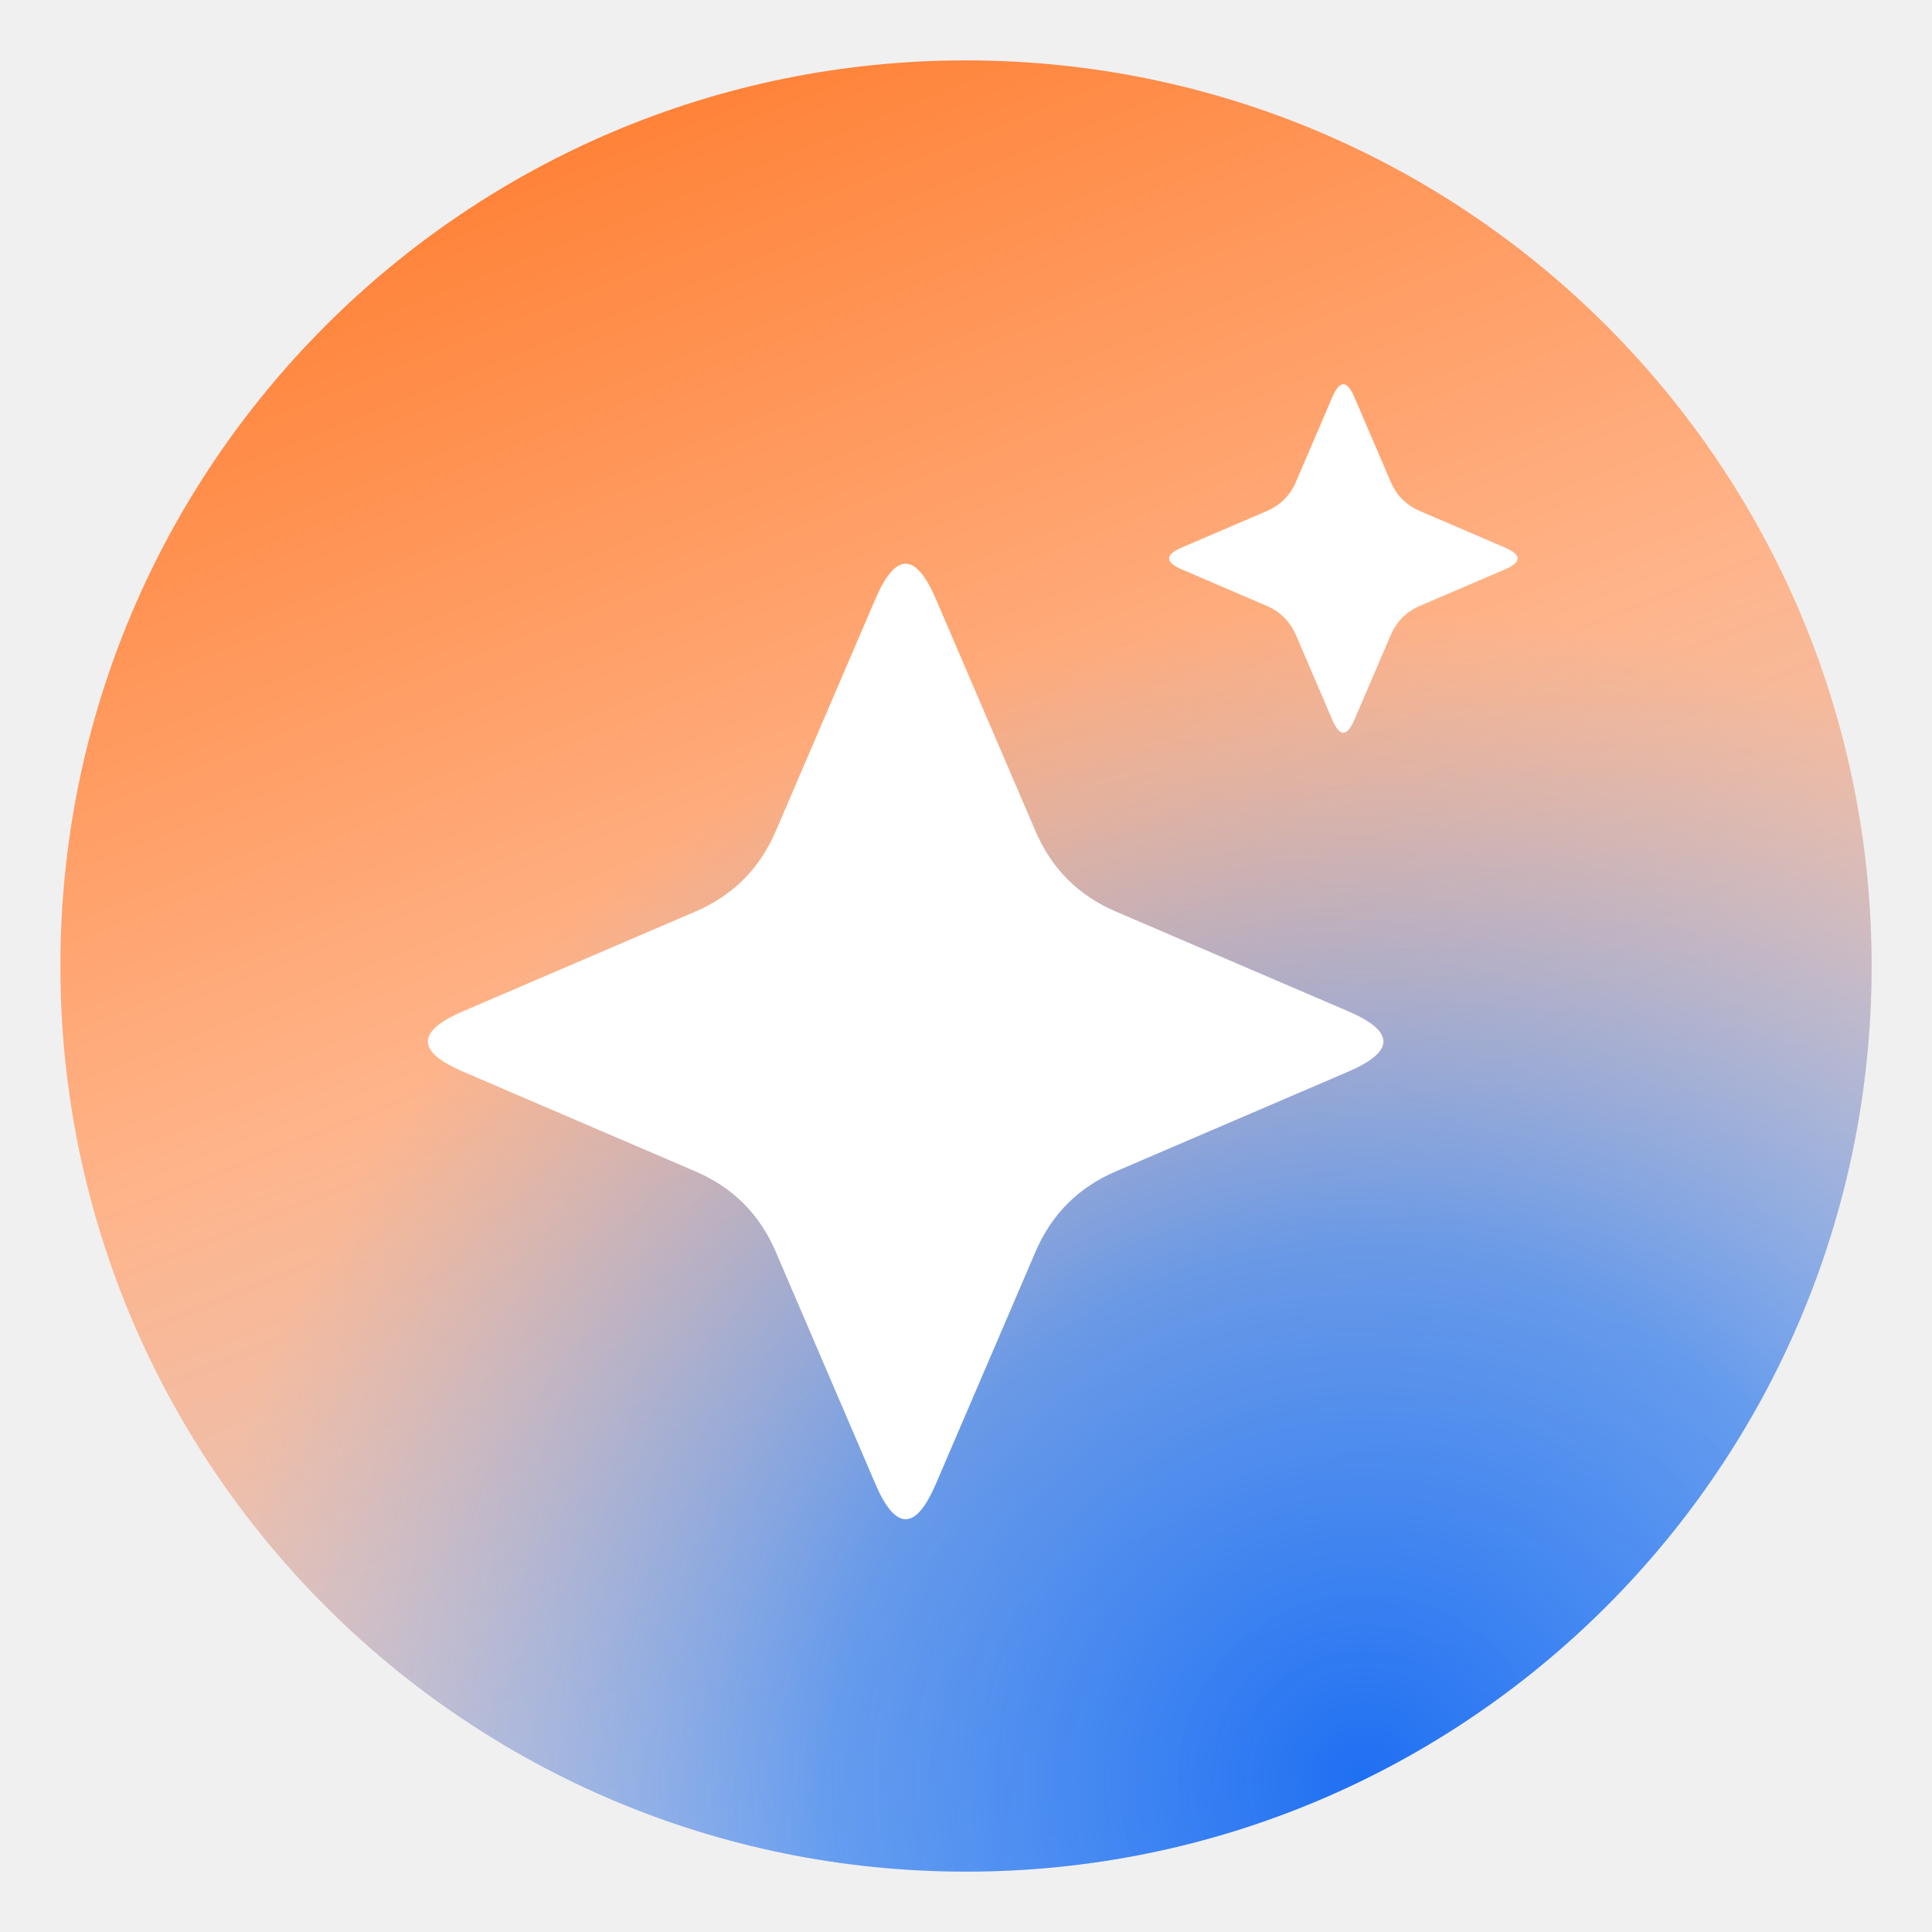
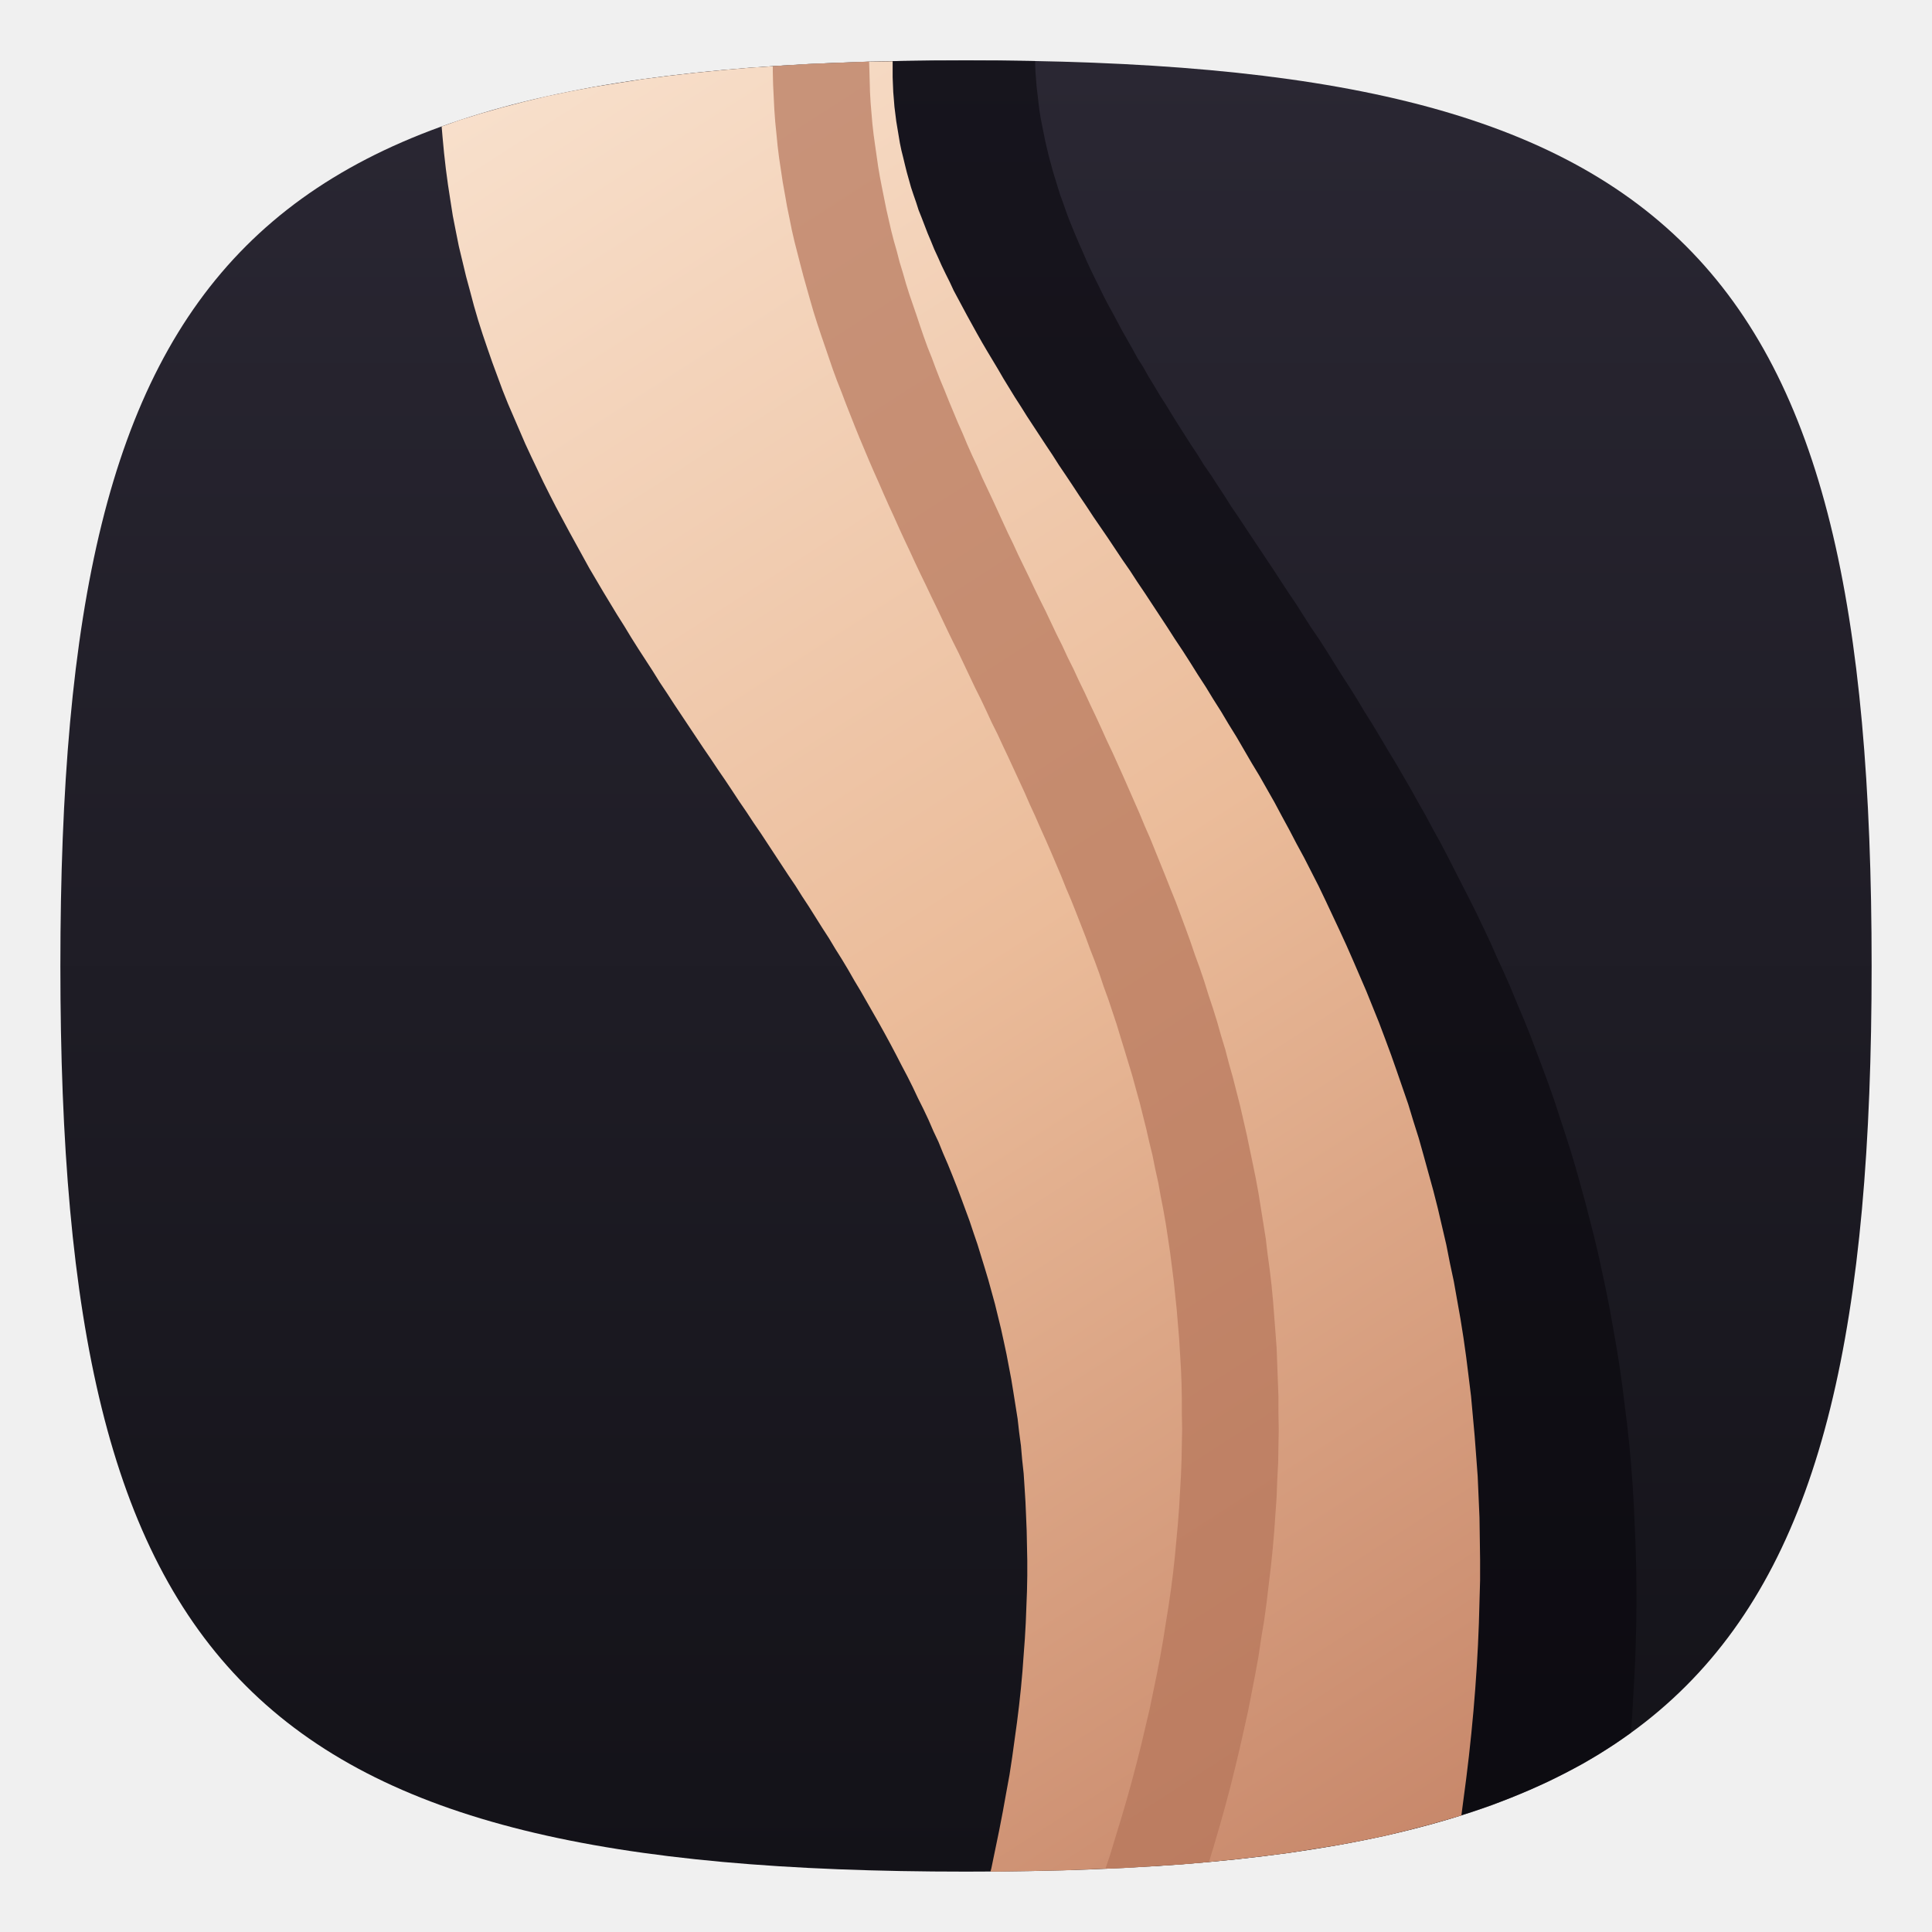
- <svg xmlns="http://www.w3.org/2000/svg" xmlns:xlink="http://www.w3.org/1999/xlink" viewBox="0 0 64 64">
+ <svg xmlns="http://www.w3.org/2000/svg" viewBox="0 0 64 64">
  <defs>
-     <linearGradient id="warm" x1="0.3" y1="0" x2="0.7" y2="1">
-       <stop offset="0" stop-color="#ff7f32" />
-       <stop offset="0.45" stop-color="#ffb48a" />
-       <stop offset="1" stop-color="#c8d8f6" />
+     <linearGradient id="bg" x1="0" y1="0" x2="0" y2="1">
+       <stop offset="0" stop-color="#2a2733" />
+       <stop offset="1" stop-color="#131218" />
    </linearGradient>
-     <radialGradient id="cool" cx="0.72" cy="0.95" r="0.65">
-       <stop offset="0" stop-color="#1f6ff2" />
-       <stop offset="0.45" stop-color="#3f8af4" stop-opacity="0.75" />
-       <stop offset="1" stop-color="#7fb0f6" stop-opacity="0" />
-     </radialGradient>
-     <path id="spark" d="M-0.59-8.62Q0-10 0.59-8.62L2.53-4.1Q3-3 4.1-2.53L8.62-0.59Q10 0 8.62 0.59L4.1 2.53Q3 3 2.53 4.1L0.59 8.62Q0 10-0.59 8.62L-2.53 4.1Q-3 3-4.1 2.53L-8.62 0.59Q-10 0-8.62-0.59L-4.1-2.53Q-3-3-2.53-4.1Z" />
+     <linearGradient id="ribbon" gradientUnits="userSpaceOnUse" x1="14" y1="4" x2="50" y2="60">
+       <stop offset="0" stop-color="#f8e0cc" />
+       <stop offset=".5" stop-color="#ebbc9a" />
+       <stop offset="1" stop-color="#c7876a" />
+     </linearGradient>
  </defs>
-   <circle cx="32" cy="32" r="30" fill="url(#warm)" />
-   <circle cx="32" cy="32" r="30" fill="url(#cool)" />
-   <g fill="#fff">
-     <use xlink:href="#spark" transform="translate(30 34.5) scale(1.7)" />
-     <use xlink:href="#spark" transform="translate(44.5 18.5) scale(0.62)" />
-   </g>
+   <path fill="url(#bg)" d="M32 2C8.4 2 2 8.4 2 32s6.4 30 30 30 30-6.4 30-30S55.6 2 32 2z" />
+   <path fill="#08070b" fill-opacity="0.55" d="M34.16 2.02L33.09 2.00L32.00 2.00L30.91 2.00L29.84 2.02L28.79 2.04L27.77 2.08L26.78 2.12L25.81 2.18L24.86 2.24L23.94 2.32L23.03 2.41L22.16 2.51L21.30 2.62L20.47 2.75L19.66 2.88L19.32 2.95L19.33 3.17L19.36 3.71L19.40 4.24L19.46 4.78L19.52 5.30L19.59 5.82L19.67 6.34L19.76 6.85L19.86 7.36L19.97 7.87L20.08 8.37L20.20 8.86L20.33 9.35L20.47 9.84L20.61 10.32L20.76 10.80L20.92 11.27L21.08 11.73L21.24 12.19L21.42 12.65L21.59 13.10L21.78 13.55L21.96 13.99L22.16 14.43L22.35 14.87L22.55 15.30L22.75 15.73L22.96 16.15L23.17 16.57L23.38 16.98L23.60 17.39L23.82 17.80L24.04 18.20L24.27 18.61L24.49 19.00L24.72 19.40L24.95 19.79L25.18 20.18L25.41 20.57L25.65 20.95L25.88 21.33L26.12 21.71L26.36 22.09L26.59 22.46L26.83 22.84L27.07 23.21L27.31 23.58L27.55 23.94L27.79 24.31L28.03 24.67L28.27 25.04L28.51 25.40L28.75 25.76L28.99 26.12L29.23 26.48L29.46 26.84L29.70 27.19L29.94 27.55L30.17 27.91L30.40 28.26L30.64 28.62L30.87 28.97L31.10 29.32L31.32 29.68L31.55 30.03L31.78 30.39L32.00 30.74L32.22 31.09L32.44 31.45L32.65 31.80L32.87 32.15L33.08 32.51L33.29 32.86L33.50 33.22L33.70 33.58L33.91 33.93L34.11 34.29L34.30 34.65L34.50 35.01L34.69 35.37L34.88 35.73L35.06 36.09L35.24 36.45L35.42 36.82L35.60 37.18L35.77 37.55L35.94 37.92L36.10 38.29L36.27 38.66L36.42 39.04L36.58 39.41L36.73 39.79L36.88 40.17L37.02 40.55L37.16 40.93L37.30 41.32L37.43 41.71L37.56 42.10L37.68 42.50L37.80 42.89L37.91 43.29L38.02 43.70L38.13 44.10L38.23 44.51L38.33 44.93L38.42 45.34L38.51 45.76L38.59 46.19L38.67 46.62L38.75 47.05L38.82 47.49L38.88 47.93L38.94 48.38L38.99 48.83L39.04 49.28L39.08 49.75L39.11 50.21L39.15 50.69L39.17 51.16L39.19 51.65L39.20 52.14L39.21 52.63L39.21 53.14L39.20 53.64L39.19 54.16L39.17 54.68L39.14 55.21L39.10 55.74L39.06 56.29L39.01 56.84L38.95 57.39L38.89 57.96L38.82 58.53L38.74 59.11L38.65 59.69L38.55 60.29L38.44 60.89L38.33 61.50L38.27 61.82L39.14 61.76L40.06 61.68L40.97 61.59L41.84 61.49L42.70 61.38L43.53 61.25L44.34 61.12L45.13 60.97L45.90 60.81L46.64 60.63L47.37 60.44L48.07 60.24L48.75 60.03L49.42 59.80L50.06 59.55L50.68 59.29L51.28 59.02L51.86 58.73L52.43 58.43L52.97 58.11L53.50 57.77L54.00 57.42L54.02 57.41L54.07 56.81L54.11 56.08L54.15 55.37L54.18 54.65L54.20 53.95L54.21 53.24L54.21 52.55L54.20 51.86L54.18 51.17L54.15 50.49L54.12 49.82L54.08 49.15L54.03 48.49L53.97 47.83L53.90 47.18L53.82 46.54L53.74 45.90L53.65 45.26L53.55 44.63L53.44 44.01L53.33 43.39L53.21 42.78L53.08 42.17L52.95 41.57L52.81 40.98L52.66 40.39L52.51 39.81L52.35 39.23L52.19 38.66L52.02 38.09L51.84 37.53L51.66 36.98L51.48 36.43L51.29 35.89L51.09 35.35L50.89 34.82L50.69 34.29L50.48 33.77L50.26 33.25L50.05 32.74L49.83 32.24L49.60 31.74L49.38 31.24L49.15 30.75L48.92 30.27L48.68 29.79L48.44 29.32L48.20 28.85L47.96 28.38L47.72 27.92L47.47 27.47L47.23 27.02L46.98 26.58L46.73 26.13L46.48 25.70L46.23 25.27L45.97 24.84L45.72 24.42L45.47 24.00L45.21 23.59L44.96 23.17L44.71 22.77L44.45 22.37L44.20 21.97L43.95 21.57L43.70 21.18L43.44 20.80L43.19 20.41L42.95 20.03L42.70 19.66L42.45 19.28L42.21 18.91L41.97 18.55L41.73 18.19L41.49 17.83L41.25 17.47L41.02 17.12L40.78 16.77L40.56 16.42L40.33 16.07L40.11 15.73L39.88 15.40L39.67 15.06L39.45 14.73L39.24 14.40L39.03 14.07L38.83 13.75L38.63 13.42L38.43 13.11L38.24 12.79L38.05 12.48L37.87 12.16L37.68 11.86L37.51 11.55L37.34 11.25L37.17 10.95L37.01 10.65L36.85 10.35L36.69 10.06L36.54 9.77L36.40 9.48L36.26 9.20L36.12 8.91L35.99 8.63L35.87 8.35L35.75 8.08L35.63 7.80L35.52 7.53L35.41 7.26L35.31 6.99L35.22 6.73L35.12 6.46L35.04 6.20L34.96 5.94L34.88 5.68L34.81 5.42L34.74 5.16L34.68 4.91L34.62 4.65L34.57 4.40L34.52 4.15L34.47 3.89L34.43 3.64L34.40 3.39L34.37 3.13L34.34 2.88L34.32 2.62L34.30 2.36L34.29 2.10L34.29 2.02Z" />
+   <path fill="url(#ribbon)" d="M28.79 2.04L27.77 2.08L26.78 2.12L25.81 2.18L24.86 2.24L23.94 2.32L23.03 2.41L22.16 2.51L21.30 2.62L20.47 2.75L19.66 2.88L18.87 3.03L18.10 3.19L17.36 3.37L16.63 3.56L15.93 3.76L15.25 3.97L14.63 4.19L14.66 4.54L14.71 5.07L14.77 5.60L14.84 6.12L14.92 6.64L15.00 7.15L15.10 7.66L15.20 8.16L15.32 8.66L15.44 9.16L15.57 9.64L15.70 10.13L15.84 10.61L15.99 11.08L16.15 11.55L16.31 12.01L16.48 12.47L16.65 12.93L16.83 13.38L17.02 13.82L17.21 14.26L17.40 14.70L17.60 15.13L17.80 15.55L18.00 15.97L18.21 16.39L18.42 16.80L18.64 17.21L18.86 17.62L19.08 18.02L19.30 18.42L19.52 18.82L19.75 19.21L19.98 19.60L20.21 19.98L20.44 20.36L20.68 20.74L20.91 21.12L21.15 21.50L21.39 21.87L21.63 22.24L21.86 22.61L22.10 22.97L22.34 23.34L22.58 23.70L22.82 24.06L23.06 24.42L23.30 24.78L23.54 25.13L23.78 25.49L24.02 25.84L24.26 26.20L24.49 26.55L24.73 26.90L24.96 27.25L25.20 27.60L25.43 27.95L25.66 28.30L25.89 28.65L26.12 29.00L26.35 29.34L26.57 29.69L26.80 30.04L27.02 30.39L27.24 30.74L27.46 31.08L27.67 31.43L27.89 31.78L28.10 32.13L28.30 32.48L28.51 32.83L28.71 33.18L28.91 33.53L29.11 33.88L29.31 34.24L29.50 34.59L29.69 34.95L29.87 35.30L30.06 35.66L30.24 36.02L30.41 36.38L30.59 36.74L30.76 37.10L30.92 37.47L31.09 37.83L31.24 38.20L31.40 38.57L31.55 38.94L31.70 39.32L31.84 39.69L31.98 40.07L32.12 40.45L32.25 40.84L32.38 41.22L32.50 41.61L32.62 42.00L32.74 42.40L32.85 42.80L32.96 43.20L33.06 43.61L33.16 44.02L33.25 44.43L33.34 44.85L33.42 45.27L33.50 45.69L33.57 46.12L33.64 46.56L33.71 47.00L33.76 47.44L33.82 47.89L33.86 48.35L33.91 48.81L33.94 49.27L33.97 49.75L33.99 50.22L34.01 50.71L34.02 51.20L34.03 51.70L34.03 52.20L34.02 52.71L34.00 53.23L33.98 53.75L33.95 54.28L33.91 54.82L33.87 55.37L33.82 55.92L33.76 56.48L33.69 57.05L33.61 57.63L33.53 58.21L33.44 58.80L33.33 59.40L33.22 60.01L33.10 60.63L32.97 61.26L32.84 61.89L32.81 62.00L33.09 62.00L34.16 61.98L35.21 61.96L36.23 61.92L37.22 61.88L38.19 61.82L39.14 61.76L40.06 61.68L40.97 61.59L41.84 61.49L42.70 61.38L43.53 61.25L44.34 61.12L45.13 60.97L45.90 60.81L46.64 60.63L47.37 60.44L48.07 60.24L48.41 60.14L48.47 59.68L48.57 58.92L48.66 58.17L48.74 57.42L48.81 56.68L48.87 55.94L48.92 55.21L48.96 54.49L48.99 53.77L49.01 53.06L49.03 52.35L49.03 51.65L49.02 50.95L49.01 50.27L48.98 49.58L48.95 48.90L48.90 48.23L48.85 47.57L48.79 46.91L48.73 46.25L48.65 45.60L48.57 44.96L48.48 44.32L48.38 43.69L48.27 43.07L48.16 42.45L48.03 41.84L47.91 41.23L47.77 40.63L47.63 40.03L47.48 39.44L47.32 38.86L47.16 38.28L47.00 37.71L46.82 37.14L46.65 36.58L46.46 36.03L46.27 35.48L46.08 34.94L45.88 34.40L45.68 33.87L45.47 33.35L45.26 32.83L45.04 32.32L44.82 31.81L44.60 31.31L44.37 30.81L44.14 30.32L43.91 29.83L43.68 29.35L43.44 28.88L43.20 28.41L42.95 27.95L42.71 27.49L42.46 27.03L42.22 26.58L41.97 26.14L41.72 25.70L41.46 25.27L41.21 24.84L40.96 24.41L40.70 23.99L40.45 23.57L40.19 23.16L39.94 22.75L39.68 22.35L39.43 21.95L39.18 21.56L38.92 21.17L38.67 20.78L38.42 20.40L38.17 20.02L37.92 19.64L37.67 19.27L37.43 18.90L37.18 18.54L36.94 18.18L36.70 17.82L36.46 17.47L36.22 17.12L35.99 16.77L35.76 16.43L35.53 16.08L35.31 15.75L35.08 15.41L34.87 15.08L34.65 14.75L34.44 14.43L34.23 14.11L34.02 13.79L33.82 13.47L33.62 13.16L33.43 12.85L33.24 12.54L33.06 12.23L32.88 11.93L32.70 11.63L32.53 11.34L32.36 11.04L32.20 10.75L32.04 10.46L31.89 10.18L31.74 9.90L31.59 9.62L31.46 9.34L31.32 9.06L31.19 8.79L31.07 8.52L30.95 8.26L30.84 7.99L30.73 7.73L30.63 7.47L30.53 7.21L30.43 6.96L30.35 6.71L30.26 6.45L30.18 6.21L30.11 5.96L30.04 5.71L29.98 5.47L29.92 5.22L29.86 4.98L29.81 4.74L29.77 4.50L29.73 4.26L29.69 4.02L29.66 3.78L29.63 3.54L29.61 3.29L29.59 3.05L29.58 2.81L29.57 2.56L29.57 2.31L29.57 2.06L29.57 2.03Z" />
+   <path fill="#b5765a" fill-opacity="0.7" d="M28.79 2.04L27.77 2.08L26.78 2.12L25.81 2.18L25.60 2.19L25.60 2.39L25.61 2.80L25.63 3.21L25.65 3.62L25.68 4.03L25.72 4.43L25.76 4.84L25.81 5.24L25.87 5.64L25.93 6.04L26.00 6.43L26.07 6.83L26.15 7.22L26.23 7.62L26.32 8.01L26.42 8.40L26.52 8.79L26.62 9.17L26.73 9.56L26.84 9.95L26.95 10.33L27.07 10.71L27.20 11.10L27.33 11.48L27.46 11.86L27.59 12.24L27.73 12.62L27.88 13.00L28.02 13.37L28.17 13.75L28.32 14.13L28.47 14.50L28.63 14.88L28.79 15.26L28.95 15.63L29.12 16.01L29.28 16.38L29.45 16.76L29.62 17.13L29.79 17.51L29.96 17.88L30.14 18.26L30.31 18.63L30.49 19.01L30.67 19.38L30.85 19.76L31.03 20.13L31.21 20.51L31.39 20.89L31.57 21.26L31.76 21.64L31.94 22.02L32.12 22.40L32.30 22.78L32.49 23.16L32.67 23.54L32.85 23.93L33.04 24.31L33.22 24.70L33.40 25.08L33.58 25.47L33.76 25.86L33.94 26.25L34.11 26.64L34.29 27.03L34.46 27.42L34.64 27.82L34.81 28.21L34.98 28.61L35.15 29.01L35.31 29.41L35.48 29.81L35.64 30.21L35.80 30.62L35.96 31.03L36.11 31.44L36.27 31.85L36.42 32.26L36.56 32.68L36.71 33.09L36.85 33.51L36.99 33.93L37.12 34.36L37.25 34.78L37.38 35.21L37.51 35.64L37.63 36.08L37.75 36.51L37.86 36.95L37.97 37.39L38.07 37.83L38.18 38.28L38.27 38.73L38.37 39.18L38.45 39.63L38.54 40.09L38.62 40.55L38.69 41.01L38.76 41.48L38.82 41.95L38.88 42.42L38.93 42.90L38.98 43.38L39.02 43.86L39.06 44.34L39.09 44.83L39.12 45.33L39.14 45.82L39.15 46.33L39.15 46.83L39.16 47.34L39.15 47.85L39.14 48.37L39.12 48.89L39.09 49.41L39.06 49.94L39.02 50.47L38.97 51.01L38.92 51.55L38.86 52.10L38.79 52.65L38.71 53.20L38.62 53.76L38.53 54.33L38.43 54.90L38.32 55.47L38.20 56.05L38.08 56.63L37.94 57.22L37.80 57.82L37.65 58.41L37.49 59.02L37.32 59.63L37.14 60.24L36.95 60.86L36.76 61.49L36.62 61.90L37.22 61.88L38.19 61.82L39.14 61.76L40.05 61.68L40.21 61.15L40.40 60.50L40.58 59.86L40.75 59.22L40.91 58.58L41.06 57.95L41.20 57.33L41.34 56.70L41.46 56.09L41.58 55.47L41.69 54.87L41.78 54.26L41.88 53.66L41.96 53.07L42.03 52.48L42.10 51.89L42.16 51.31L42.21 50.73L42.25 50.16L42.29 49.59L42.31 49.03L42.34 48.47L42.35 47.91L42.36 47.36L42.35 46.81L42.35 46.26L42.33 45.72L42.31 45.19L42.29 44.65L42.25 44.12L42.21 43.60L42.17 43.08L42.12 42.56L42.06 42.05L41.99 41.54L41.93 41.03L41.85 40.53L41.77 40.03L41.69 39.53L41.60 39.04L41.50 38.55L41.40 38.07L41.30 37.59L41.19 37.11L41.08 36.63L40.96 36.16L40.84 35.69L40.71 35.23L40.59 34.77L40.45 34.31L40.32 33.85L40.18 33.40L40.03 32.95L39.89 32.50L39.74 32.06L39.58 31.62L39.43 31.18L39.27 30.74L39.11 30.31L38.95 29.88L38.78 29.46L38.61 29.03L38.44 28.61L38.27 28.19L38.10 27.77L37.92 27.36L37.75 26.95L37.57 26.54L37.39 26.13L37.21 25.72L37.03 25.32L36.85 24.92L36.66 24.52L36.48 24.12L36.30 23.73L36.11 23.33L35.93 22.94L35.74 22.55L35.56 22.16L35.37 21.78L35.19 21.39L35.00 21.01L34.82 20.63L34.64 20.25L34.45 19.87L34.27 19.50L34.09 19.12L33.91 18.75L33.73 18.38L33.56 18.01L33.38 17.64L33.21 17.27L33.04 16.90L32.87 16.53L32.70 16.17L32.53 15.81L32.37 15.44L32.20 15.08L32.04 14.72L31.89 14.36L31.73 14.00L31.58 13.64L31.43 13.28L31.29 12.93L31.14 12.57L31.00 12.21L30.87 11.86L30.73 11.51L30.60 11.15L30.48 10.80L30.36 10.44L30.24 10.09L30.12 9.74L30.01 9.39L29.91 9.04L29.80 8.68L29.71 8.33L29.61 7.98L29.52 7.63L29.44 7.28L29.36 6.93L29.29 6.58L29.22 6.23L29.15 5.87L29.09 5.52L29.04 5.17L28.99 4.82L28.94 4.46L28.90 4.11L28.87 3.76L28.84 3.40L28.82 3.05L28.81 2.69L28.80 2.33L28.79 2.04Z" />
</svg>
